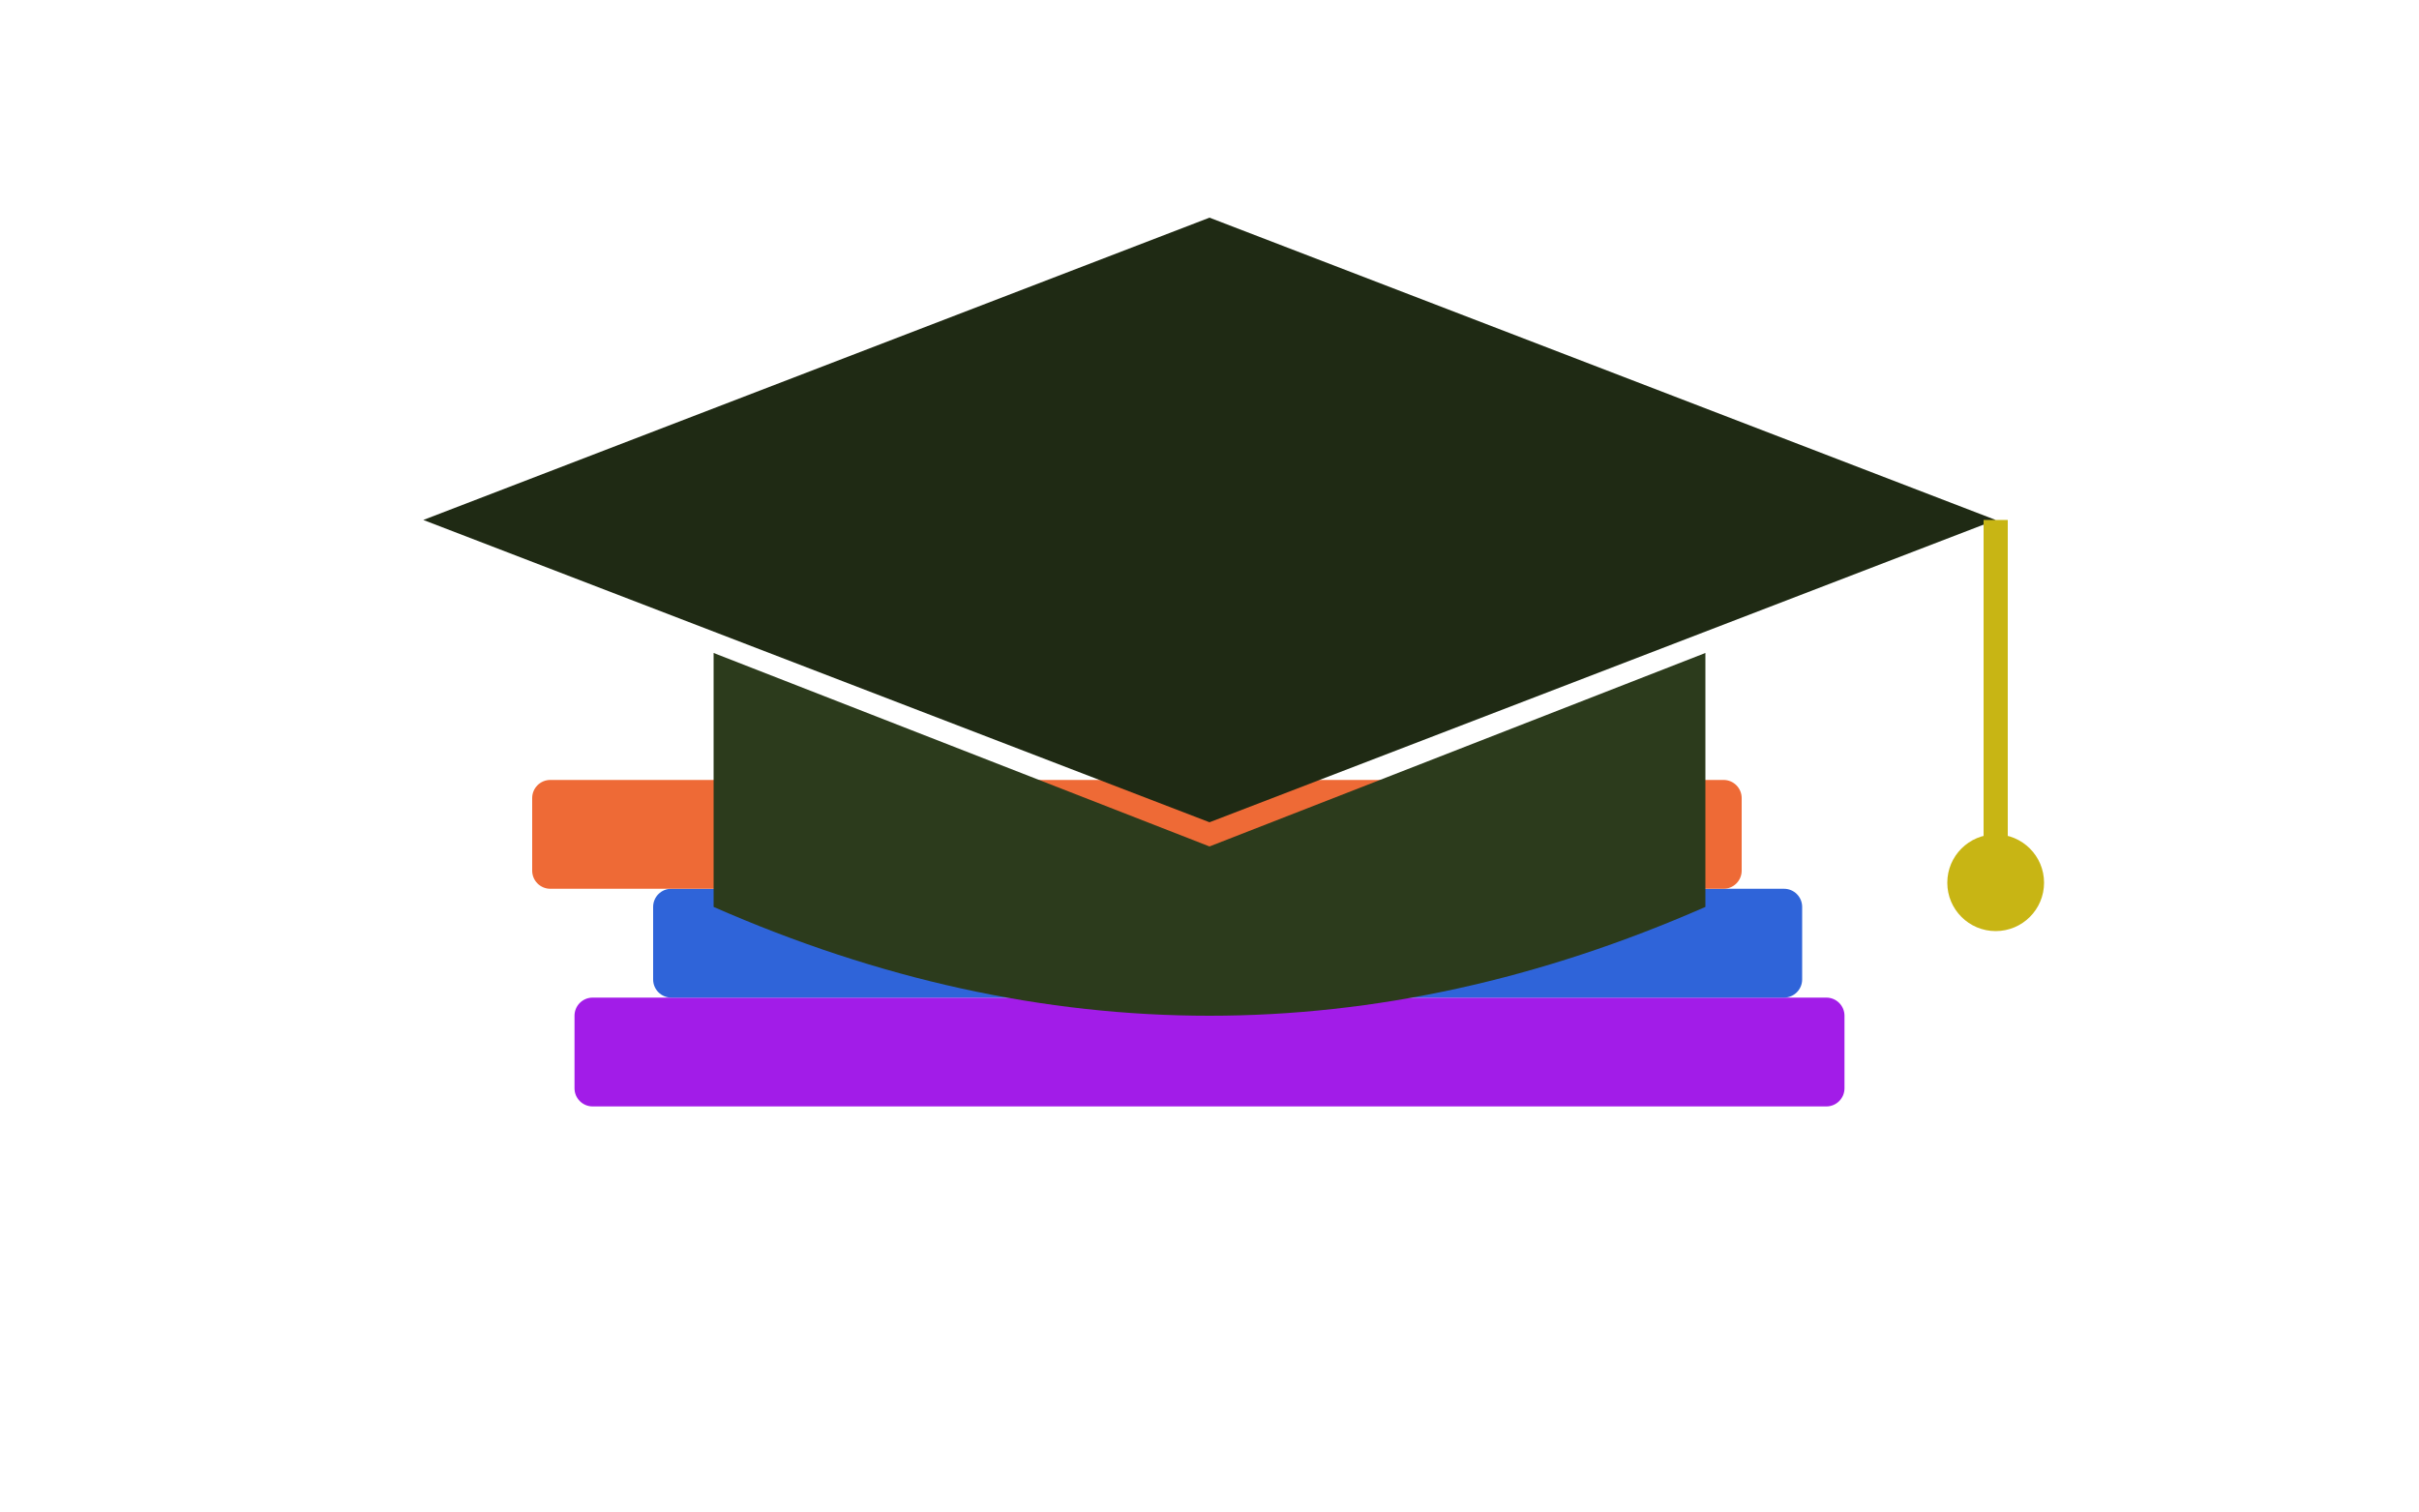
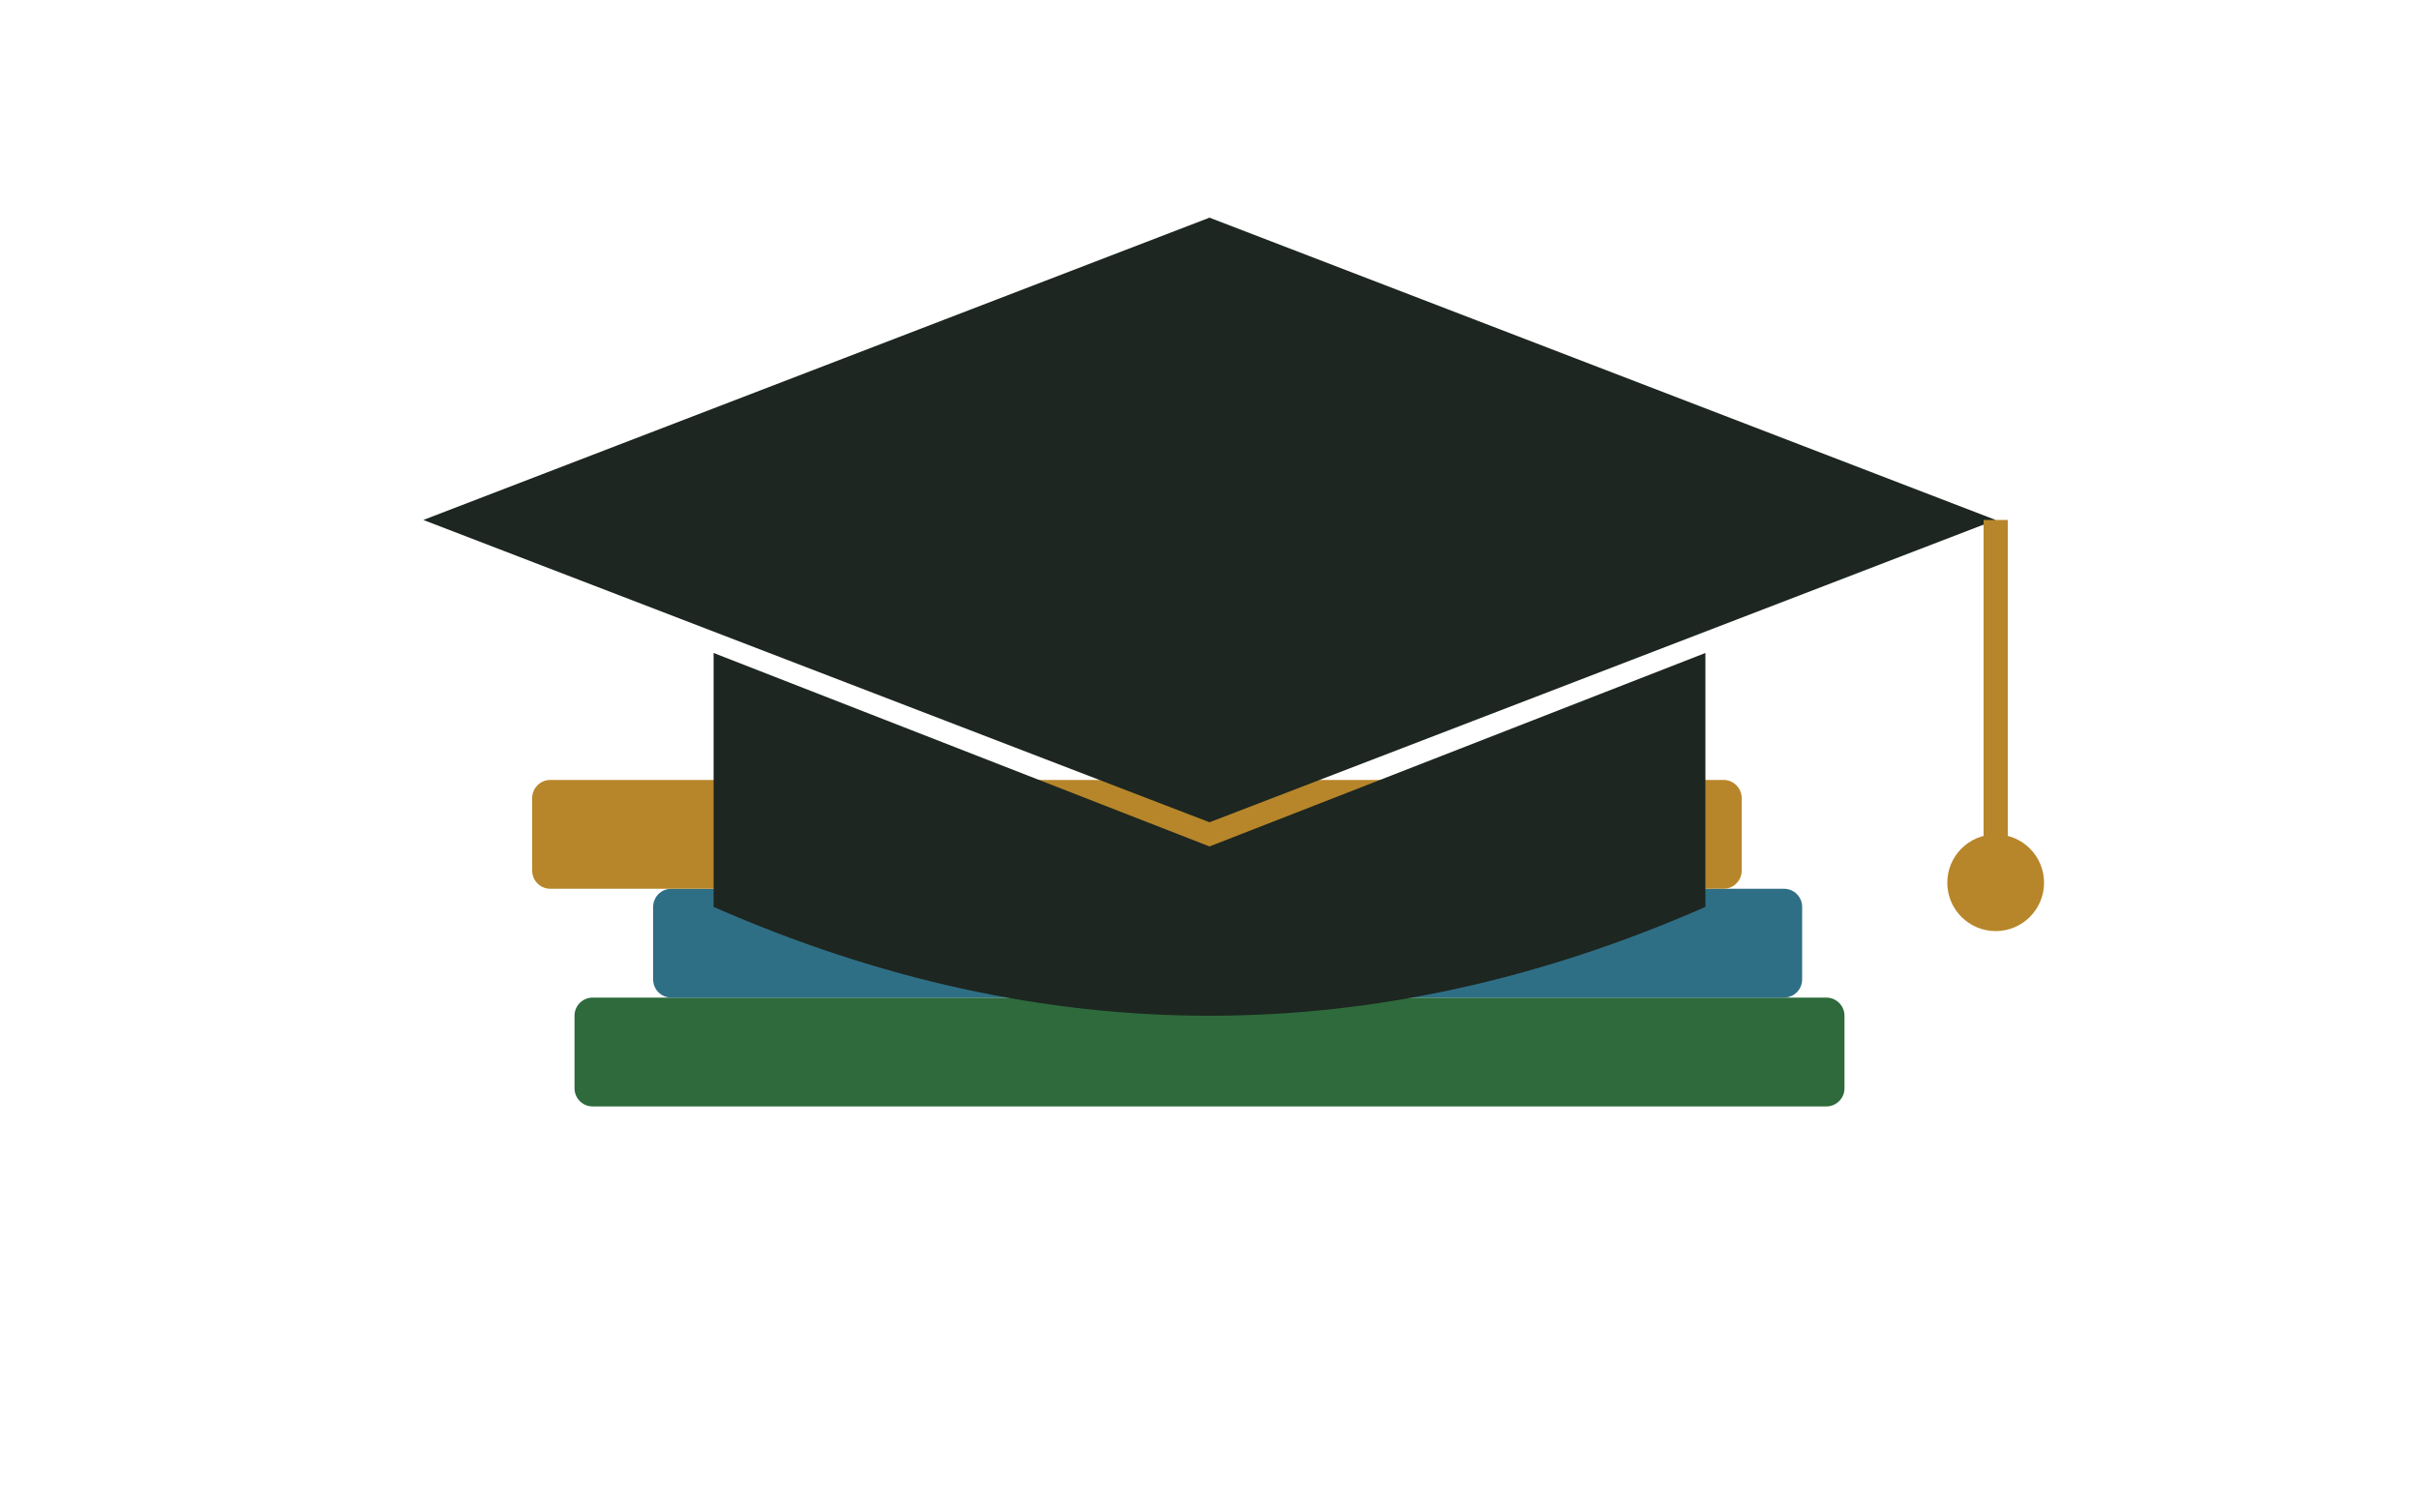
<svg xmlns="http://www.w3.org/2000/svg" aria-hidden="true" class="art" preserveaspectratio="xMidYMid slice" viewbox="0 0 400 250">
  <defs>
    <lineargradient id="sg" x1="0" x2="1" y1="0" y2="1">
      <stop offset="0" stop-color="#e5d94a" />
-       <stop offset="1" stop-color="#c8b514" />
+       <stop offset="1" stop-color="#B7862A" />
    </lineargradient>
  </defs>
  <rect fill="url(#sg)" height="250" width="400" />
-   <rect fill="#a21ce8" height="18" rx="3" width="210" x="95" y="165" />
-   <rect fill="#2f64d9" height="18" rx="3" width="190" x="108" y="147" />
-   <rect fill="#ee6a36" height="18" rx="3" width="200" x="88" y="129" />
-   <path d="M200 36 L330 86 L200 136 L70 86z" fill="#1f2a14" />
-   <path d="M118 108 V150 Q200 186 282 150 V108 L200 140z" fill="#2c3b1c" />
-   <path d="M330 86 V140" stroke="#c8b514" stroke-width="4" />
-   <circle cx="330" cy="146" fill="#c8b514" r="8" />
+   <rect fill="#2E6A3C" height="18" rx="3" width="210" x="95" y="165" />
+   <rect fill="#2F6F86" height="18" rx="3" width="190" x="108" y="147" />
+   <rect fill="#B7862A" height="18" rx="3" width="200" x="88" y="129" />
+   <path d="M200 36 L330 86 L200 136 L70 86z" fill="#1D2620" />
+   <path d="M118 108 V150 Q200 186 282 150 V108 L200 140z" fill="#1D2620" />
+   <path d="M330 86 V140" stroke="#B7862A" stroke-width="4" />
+   <circle cx="330" cy="146" fill="#B7862A" r="8" />
</svg>
